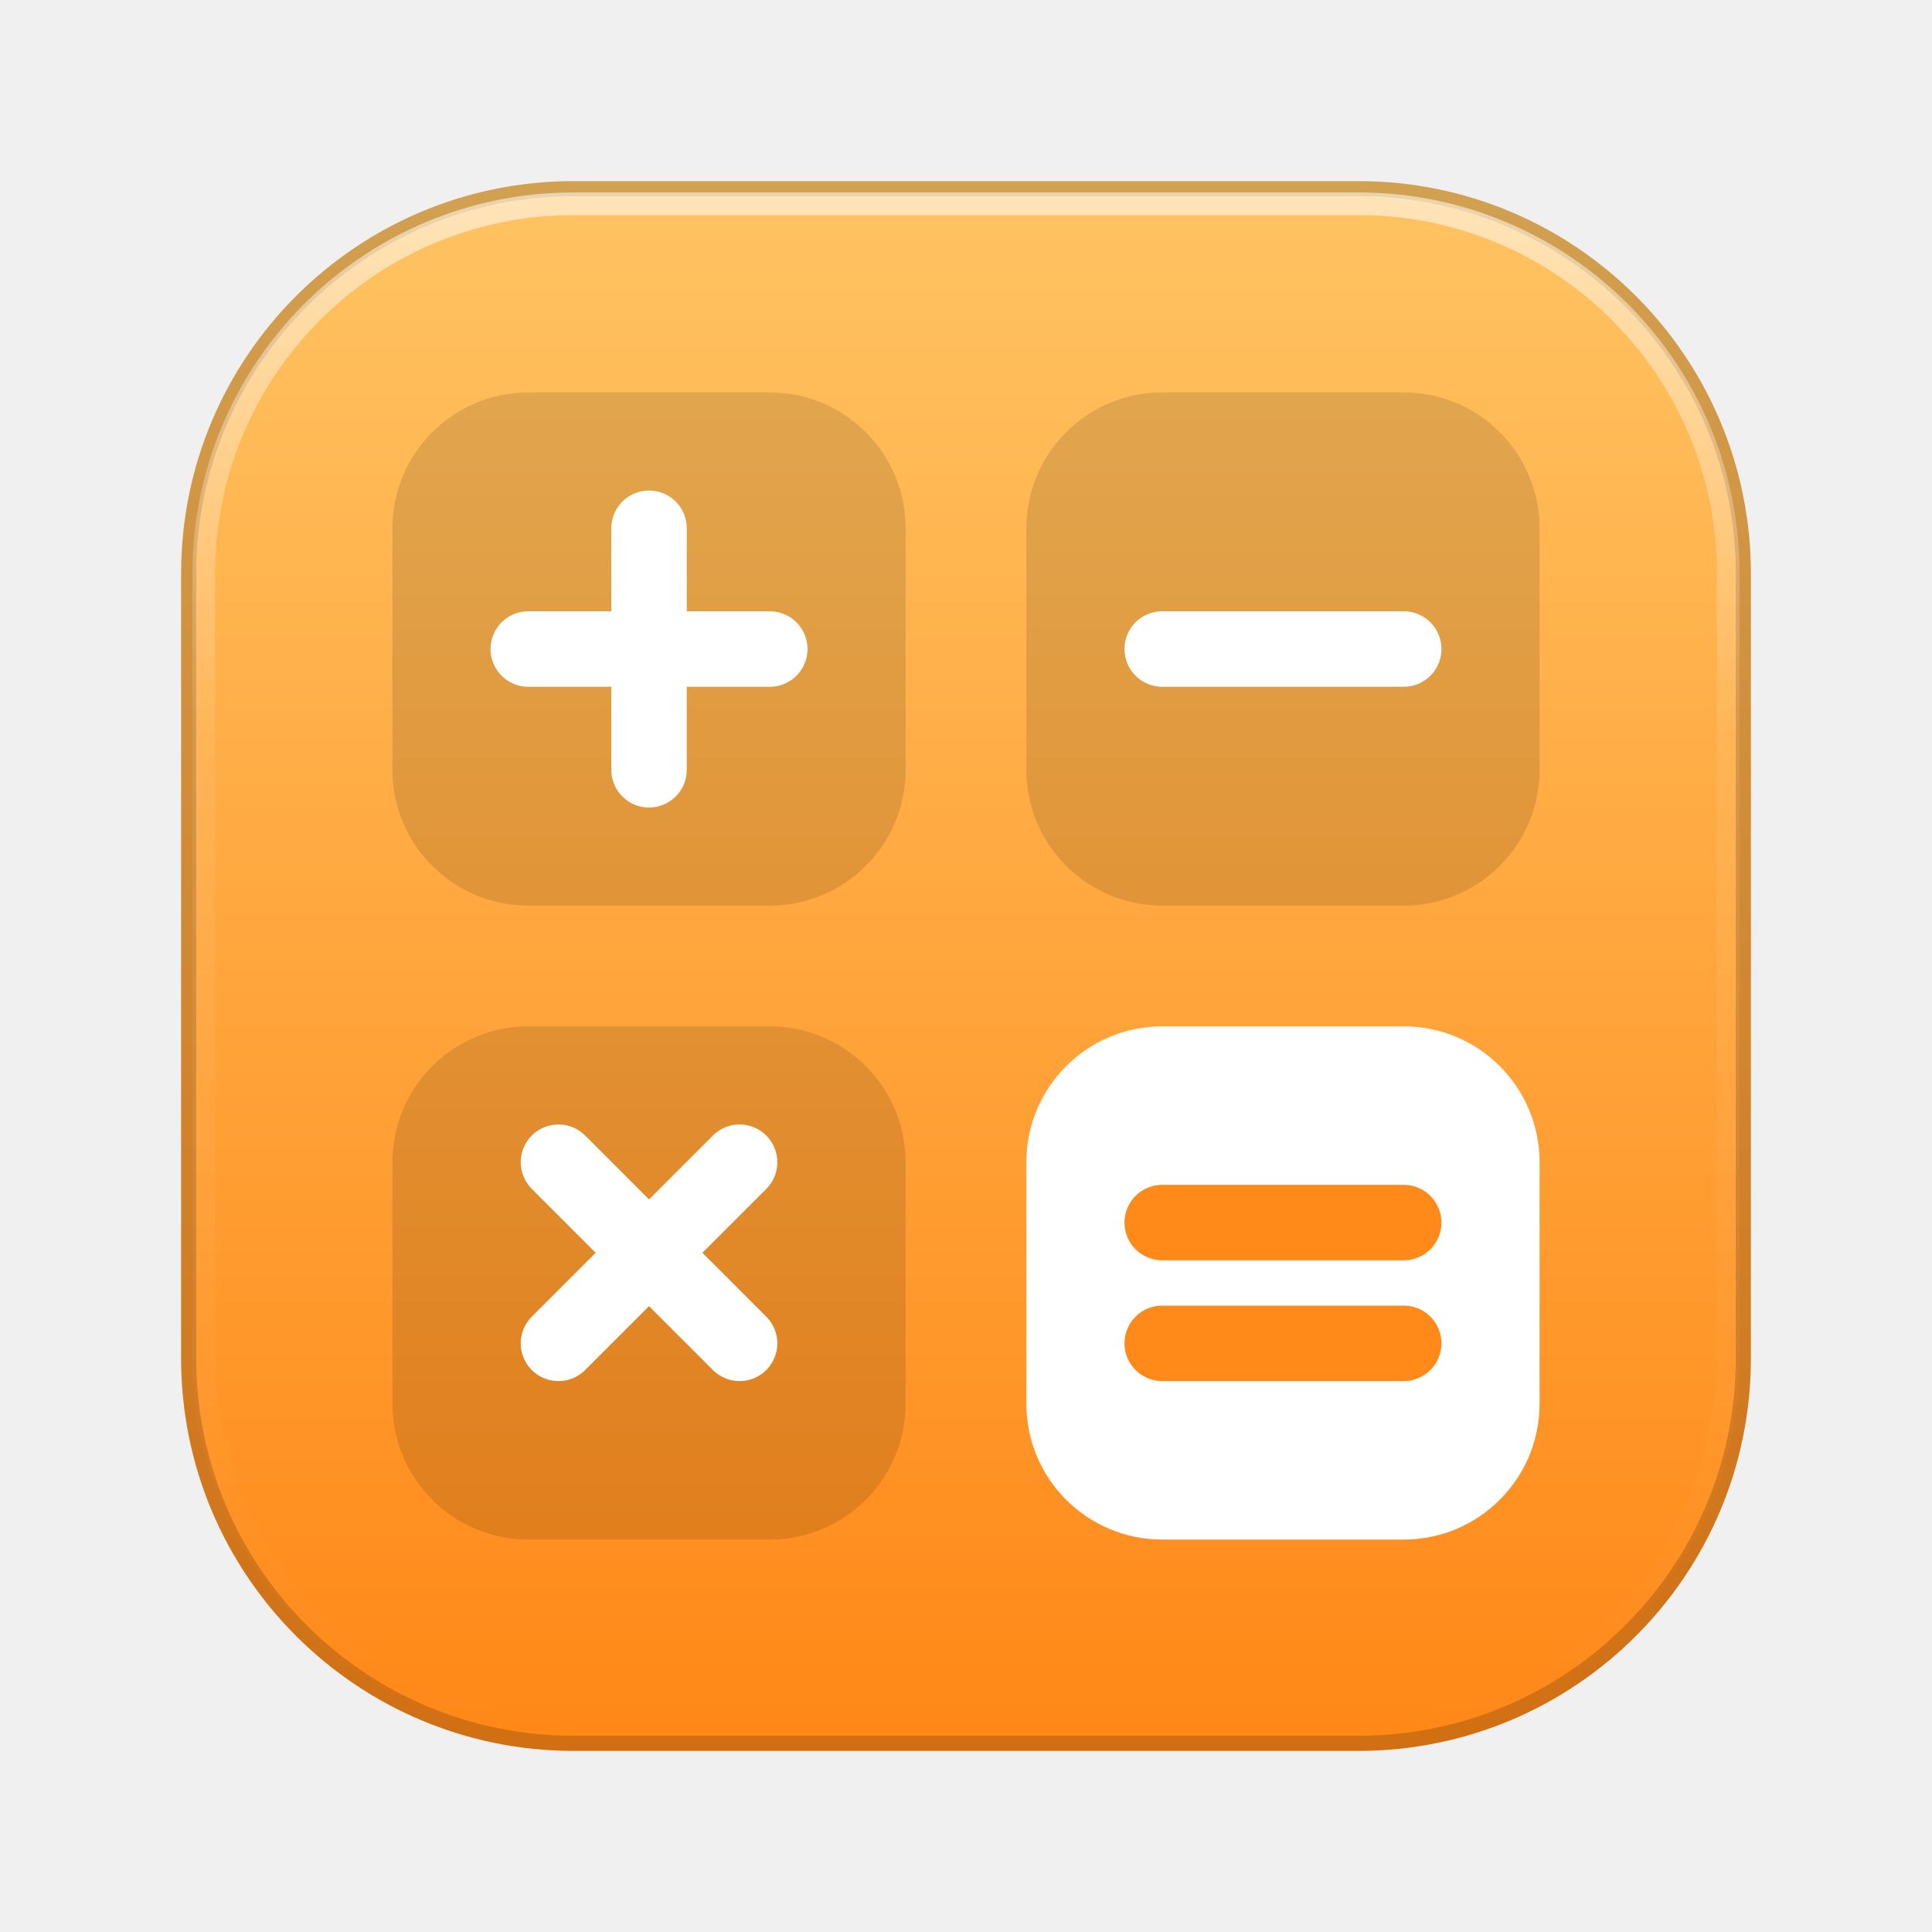
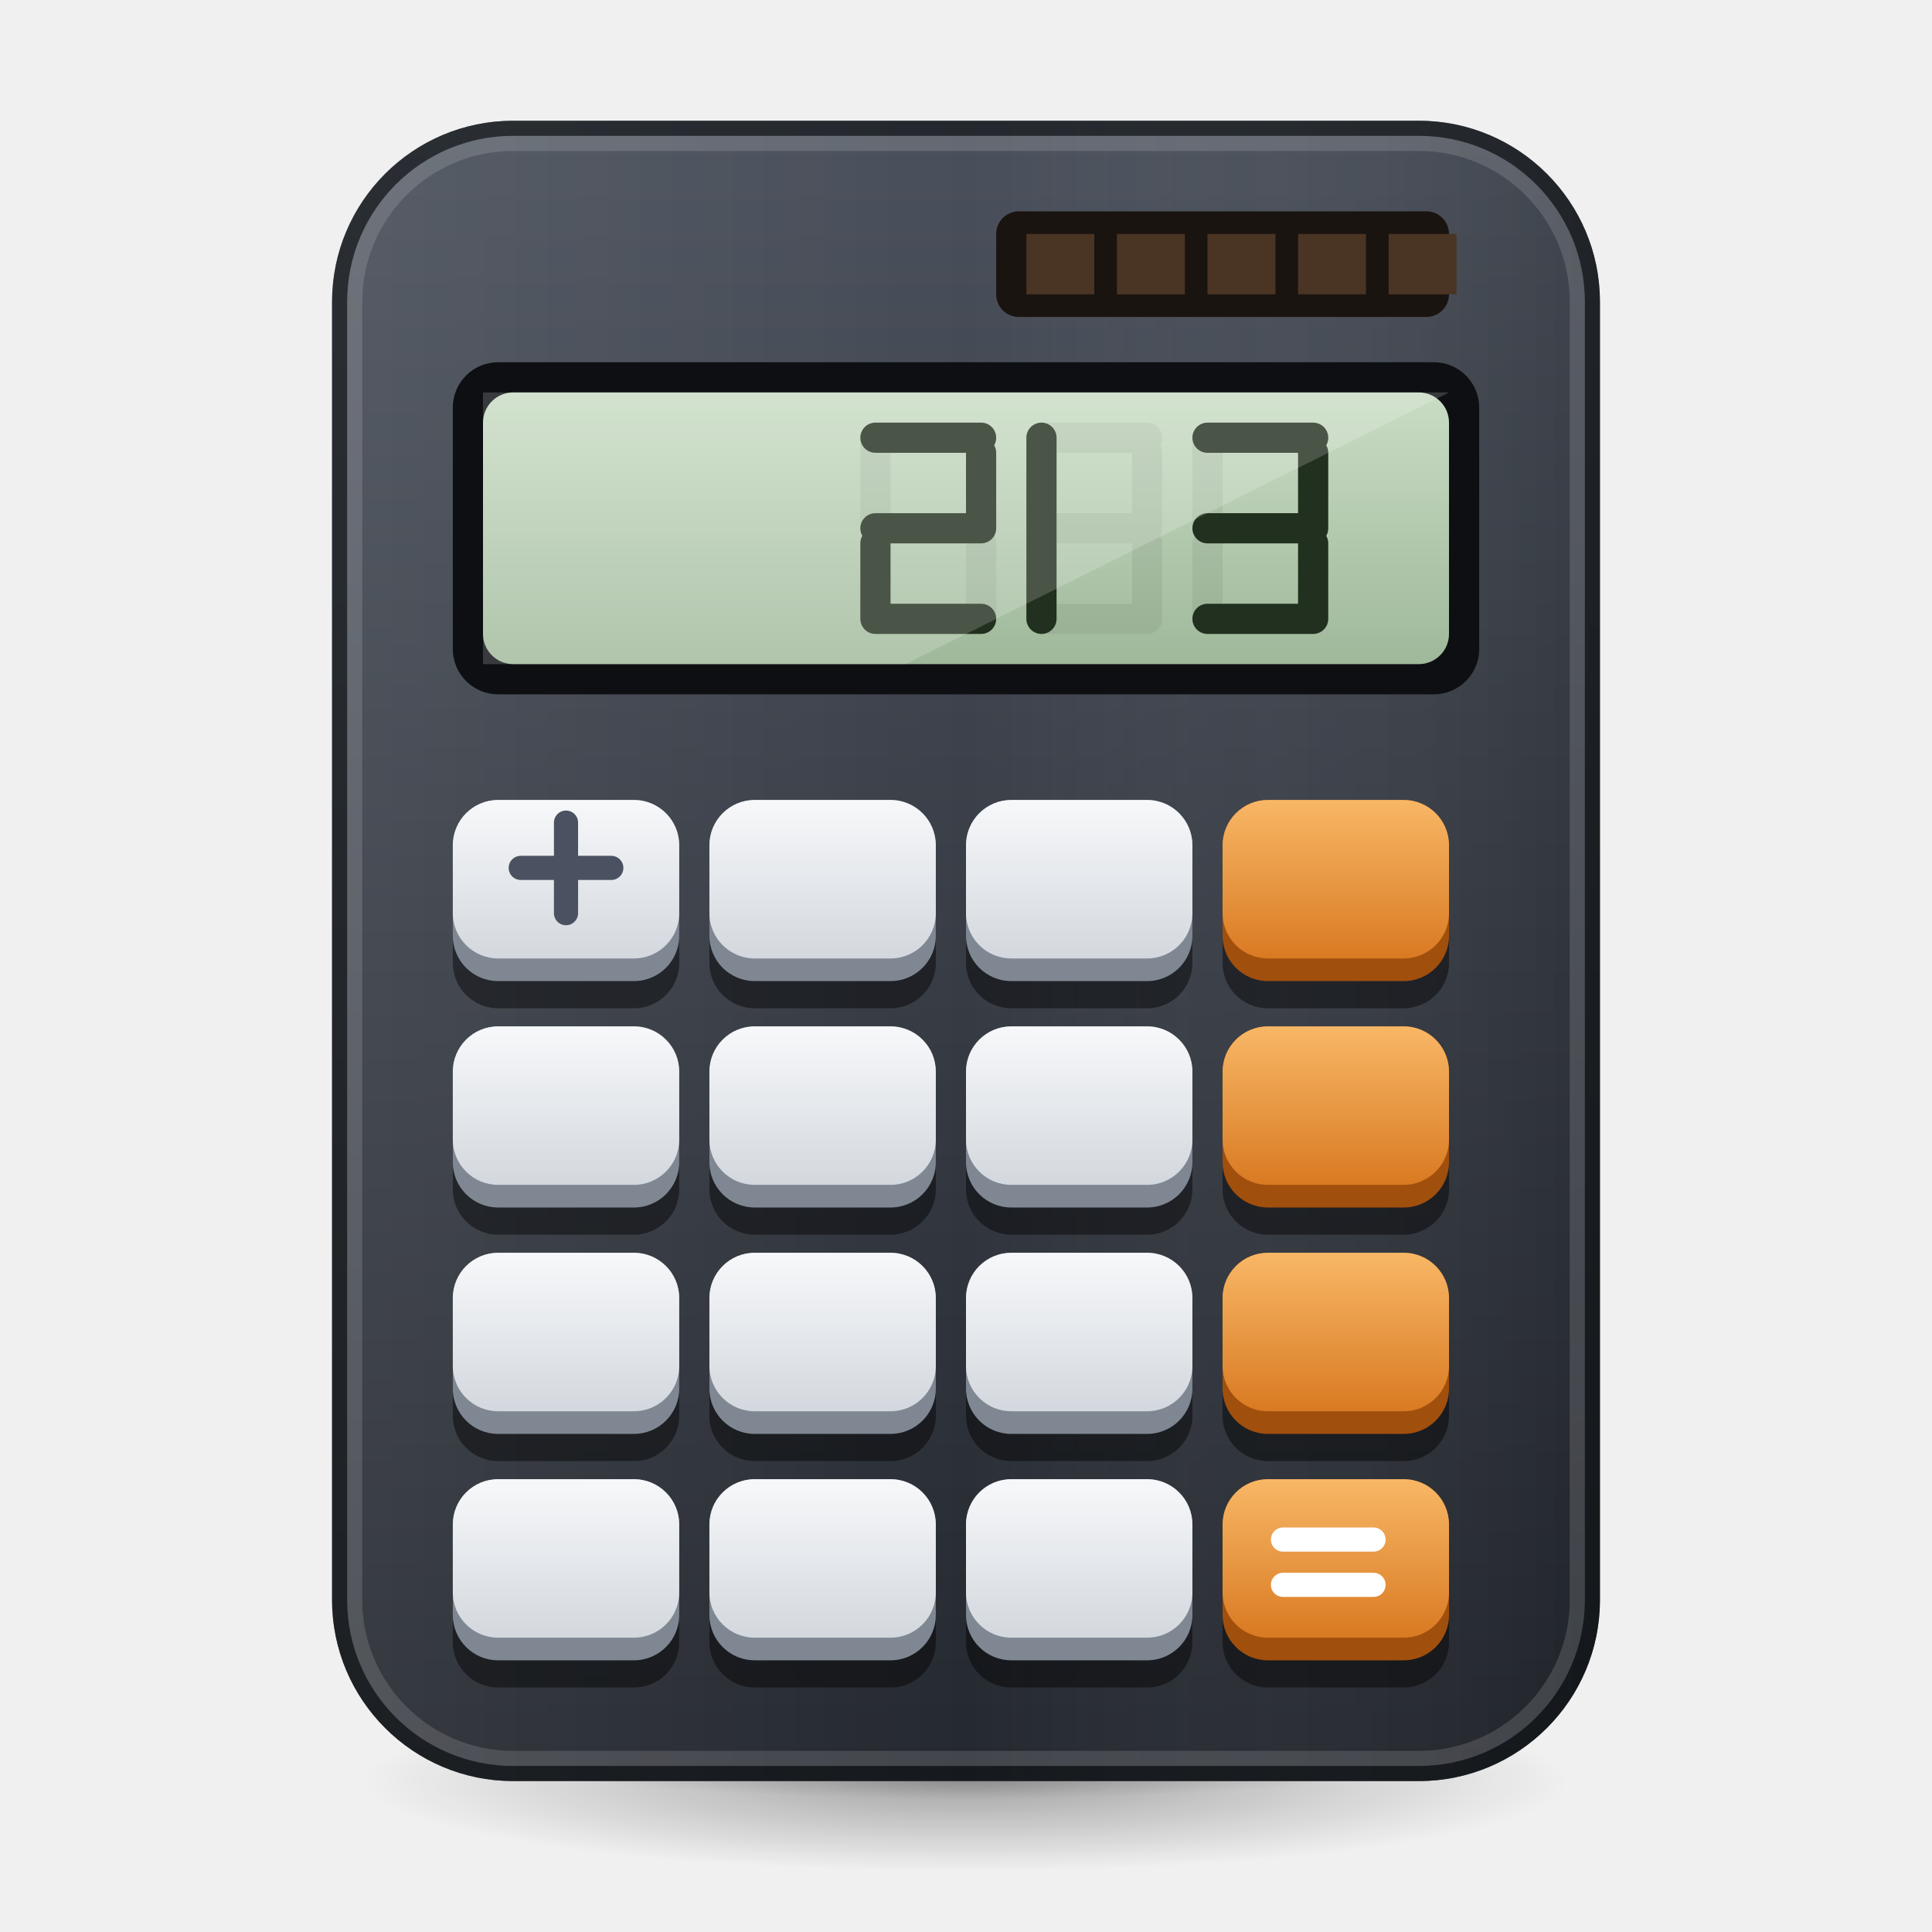
<svg xmlns="http://www.w3.org/2000/svg" viewBox="0 0 128 128" fill="none">
  <defs>
-     <linearGradient id="hl" x1="0" y1="0" x2="0" y2="1">
-       <stop offset="0" stop-color="#ffffff" stop-opacity="0.55" />
-       <stop offset="0.35" stop-color="#ffffff" stop-opacity="0.08" />
-       <stop offset="1" stop-color="#ffffff" stop-opacity="0" />
+     <radialGradient id="g1" cx="0.5" cy="0.5" r="0.5">
+       <stop offset="0" stop-color="#000000" stop-opacity="0.32" />
+       <stop offset="1" stop-color="#000000" stop-opacity="0" />
+     </radialGradient>
+     <radialGradient id="g2" cx="0.5" cy="0.5" r="0.5">
+       <stop offset="0" stop-color="#000000" stop-opacity="0.288" />
+       <stop offset="1" stop-color="#000000" stop-opacity="0" />
+     </radialGradient>
+     <linearGradient id="g3" x1="0" y1="0" x2="0" y2="1">
+       <stop offset="0" stop-color="#4a505b" />
+       <stop offset="1" stop-color="#24282f" />
    </linearGradient>
-     <linearGradient id="base" x1="0" y1="0" x2="0" y2="1">
-       <stop offset="0" stop-color="#ffc463" />
-       <stop offset="1" stop-color="#ff8716" />
+     <linearGradient id="g4" x1="0" y1="0" x2="1" y2="0">
+       <stop offset="0" stop-color="#ffffff" stop-opacity="0.08" />
+       <stop offset="0.5" stop-color="#ffffff" stop-opacity="0" />
+       <stop offset="1" stop-color="#000000" stop-opacity="0.15" />
+     </linearGradient>
+     <linearGradient id="g5" x1="0" y1="0" x2="0" y2="1">
+       <stop offset="0" stop-color="#c9dcc4" />
+       <stop offset="1" stop-color="#9fb89a" />
+     </linearGradient>
+     <linearGradient id="g6" x1="0" y1="0" x2="0" y2="1">
+       <stop offset="0" stop-color="#f7f8fa" />
+       <stop offset="1" stop-color="#d3d8de" />
+     </linearGradient>
+     <linearGradient id="g7" x1="0" y1="0" x2="0" y2="1">
+       <stop offset="0" stop-color="#f8b766" />
+       <stop offset="1" stop-color="#d97a22" />
    </linearGradient>
  </defs>
-   <rect x="12" y="12" width="104" height="104" rx="26" fill="url(#base)" />
-   <rect x="12.5" y="12.5" width="103" height="103" rx="25.5" stroke="#000000" stroke-opacity="0.18" stroke-width="1" />
-   <rect x="13.5" y="13.5" width="101" height="101" rx="24.5" stroke="url(#hl)" stroke-width="1.5" />
-   <rect x="26" y="26" width="34" height="34" rx="9" fill="#000000" fill-opacity="0.12" />
-   <rect x="68" y="26" width="34" height="34" rx="9" fill="#000000" fill-opacity="0.12" />
-   <rect x="26" y="68" width="34" height="34" rx="9" fill="#000000" fill-opacity="0.12" />
-   <rect x="68" y="68" width="34" height="34" rx="9" fill="#ffffff" />
-   <path d="M43 35v16M35 43h16M77 43h16M37 77l12 12M49 77L37 89M77 81h16M77 89h16" stroke="#ffffff" stroke-width="5" stroke-linecap="round" />
-   <path d="M77 81h16M77 89h16" stroke="#ff8a1a" stroke-width="5" stroke-linecap="round" />
+   <ellipse cx="64" cy="118" rx="40" ry="6" fill="url(#g1)" />
+   <ellipse cx="64" cy="116.5" rx="30" ry="2.7" fill="url(#g2)" />
+   <rect x="22" y="8" width="84" height="110" rx="12" fill="url(#g3)" />
+   <rect x="22" y="8" width="84" height="110" rx="12" fill="url(#g4)" />
+   <rect x="22.5" y="8.5" width="83" height="109" rx="11.5" stroke="#0d0f12" stroke-opacity="0.6" stroke-width="1" />
+   <rect x="23.5" y="9.5" width="81" height="107" rx="10.5" stroke="#ffffff" stroke-opacity="0.14" />
+   <rect x="66" y="14" width="30" height="7" rx="1.5" fill="#1a1410" />
+   <rect x="68" y="15.5" width="4.5" height="4" fill="#4a3424" />
+   <rect x="74" y="15.5" width="4.5" height="4" fill="#4a3424" />
+   <rect x="80" y="15.5" width="4.5" height="4" fill="#4a3424" />
+   <rect x="86" y="15.5" width="4.5" height="4" fill="#4a3424" />
+   <rect x="92" y="15.5" width="4.5" height="4" fill="#4a3424" />
+   <rect x="30" y="24" width="68" height="22" rx="3" fill="#0d0f12" />
+   <rect x="32" y="26" width="64" height="18" rx="2" fill="url(#g5)" />
+   <path d="M58 29h7M65 30v5M58 35h7M58 36v5M58 41h7M58 29v6M65 36v5" stroke="#2c3a2a" stroke-opacity="0.08" stroke-width="2" stroke-linecap="round" transform="translate(0 0)" />
+   <path d="M58 29h7M65 30v5M58 35h7M58 36v5M58 41h7M58 29v6M65 36v5" stroke="#2c3a2a" stroke-opacity="0.08" stroke-width="2" stroke-linecap="round" transform="translate(11 0)" />
+   <path d="M58 29h7M65 30v5M58 35h7M58 36v5M58 41h7M58 29v6M65 36v5" stroke="#2c3a2a" stroke-opacity="0.08" stroke-width="2" stroke-linecap="round" transform="translate(22 0)" />
+   <path d="M58 29h7M65 30v5M58 35h7M58 36v5M58 41h7 M69 29v12 M80 29h7M87 30v5M80 35h7M87 36v5M80 41h7" stroke="#22301f" stroke-width="2" stroke-linecap="round" />
+   <path d="M32 26h64L60 44H32z" fill="#ffffff" fill-opacity="0.18" />
+   <rect x="30" y="53" width="15" height="12" rx="3" fill="#000000" fill-opacity="0.45" transform="translate(0 1.8)" />
+   <rect x="30" y="53" width="15" height="12" rx="3" fill="#7f8792" />
+   <rect x="30" y="53" width="15" height="10.5" rx="3" fill="url(#g6)" />
+   <rect x="47" y="53" width="15" height="12" rx="3" fill="#000000" fill-opacity="0.45" transform="translate(0 1.8)" />
+   <rect x="47" y="53" width="15" height="12" rx="3" fill="#7f8792" />
+   <rect x="47" y="53" width="15" height="10.5" rx="3" fill="url(#g6)" />
+   <rect x="64" y="53" width="15" height="12" rx="3" fill="#000000" fill-opacity="0.45" transform="translate(0 1.8)" />
+   <rect x="64" y="53" width="15" height="12" rx="3" fill="#7f8792" />
+   <rect x="64" y="53" width="15" height="10.5" rx="3" fill="url(#g6)" />
+   <rect x="81" y="53" width="15" height="12" rx="3" fill="#000000" fill-opacity="0.45" transform="translate(0 1.8)" />
+   <rect x="81" y="53" width="15" height="12" rx="3" fill="#a14f0d" />
+   <rect x="81" y="53" width="15" height="10.5" rx="3" fill="url(#g7)" />
+   <rect x="30" y="68" width="15" height="12" rx="3" fill="#000000" fill-opacity="0.45" transform="translate(0 1.8)" />
+   <rect x="30" y="68" width="15" height="12" rx="3" fill="#7f8792" />
+   <rect x="30" y="68" width="15" height="10.5" rx="3" fill="url(#g6)" />
+   <rect x="47" y="68" width="15" height="12" rx="3" fill="#000000" fill-opacity="0.45" transform="translate(0 1.8)" />
+   <rect x="47" y="68" width="15" height="12" rx="3" fill="#7f8792" />
+   <rect x="47" y="68" width="15" height="10.5" rx="3" fill="url(#g6)" />
+   <rect x="64" y="68" width="15" height="12" rx="3" fill="#000000" fill-opacity="0.45" transform="translate(0 1.8)" />
+   <rect x="64" y="68" width="15" height="12" rx="3" fill="#7f8792" />
+   <rect x="64" y="68" width="15" height="10.5" rx="3" fill="url(#g6)" />
+   <rect x="81" y="68" width="15" height="12" rx="3" fill="#000000" fill-opacity="0.45" transform="translate(0 1.8)" />
+   <rect x="81" y="68" width="15" height="12" rx="3" fill="#a14f0d" />
+   <rect x="81" y="68" width="15" height="10.5" rx="3" fill="url(#g7)" />
+   <rect x="30" y="83" width="15" height="12" rx="3" fill="#000000" fill-opacity="0.45" transform="translate(0 1.8)" />
+   <rect x="30" y="83" width="15" height="12" rx="3" fill="#7f8792" />
+   <rect x="30" y="83" width="15" height="10.5" rx="3" fill="url(#g6)" />
+   <rect x="47" y="83" width="15" height="12" rx="3" fill="#000000" fill-opacity="0.45" transform="translate(0 1.8)" />
+   <rect x="47" y="83" width="15" height="12" rx="3" fill="#7f8792" />
+   <rect x="47" y="83" width="15" height="10.5" rx="3" fill="url(#g6)" />
+   <rect x="64" y="83" width="15" height="12" rx="3" fill="#000000" fill-opacity="0.45" transform="translate(0 1.8)" />
+   <rect x="64" y="83" width="15" height="12" rx="3" fill="#7f8792" />
+   <rect x="64" y="83" width="15" height="10.5" rx="3" fill="url(#g6)" />
+   <rect x="81" y="83" width="15" height="12" rx="3" fill="#000000" fill-opacity="0.45" transform="translate(0 1.8)" />
+   <rect x="81" y="83" width="15" height="12" rx="3" fill="#a14f0d" />
+   <rect x="81" y="83" width="15" height="10.5" rx="3" fill="url(#g7)" />
+   <rect x="30" y="98" width="15" height="12" rx="3" fill="#000000" fill-opacity="0.45" transform="translate(0 1.8)" />
+   <rect x="30" y="98" width="15" height="12" rx="3" fill="#7f8792" />
+   <rect x="30" y="98" width="15" height="10.5" rx="3" fill="url(#g6)" />
+   <rect x="47" y="98" width="15" height="12" rx="3" fill="#000000" fill-opacity="0.45" transform="translate(0 1.8)" />
+   <rect x="47" y="98" width="15" height="12" rx="3" fill="#7f8792" />
+   <rect x="47" y="98" width="15" height="10.5" rx="3" fill="url(#g6)" />
+   <rect x="64" y="98" width="15" height="12" rx="3" fill="#000000" fill-opacity="0.45" transform="translate(0 1.8)" />
+   <rect x="64" y="98" width="15" height="12" rx="3" fill="#7f8792" />
+   <rect x="64" y="98" width="15" height="10.5" rx="3" fill="url(#g6)" />
+   <rect x="81" y="98" width="15" height="12" rx="3" fill="#000000" fill-opacity="0.45" transform="translate(0 1.8)" />
+   <rect x="81" y="98" width="15" height="12" rx="3" fill="#a14f0d" />
+   <rect x="81" y="98" width="15" height="10.5" rx="3" fill="url(#g7)" />
+   <path d="M34.5 57.5h6M37.5 54.5v6" stroke="#4a5160" stroke-width="1.6" stroke-linecap="round" />
+   <path d="M85 102h6M85 105h6" stroke="#ffffff" stroke-width="1.6" stroke-linecap="round" />
</svg>
